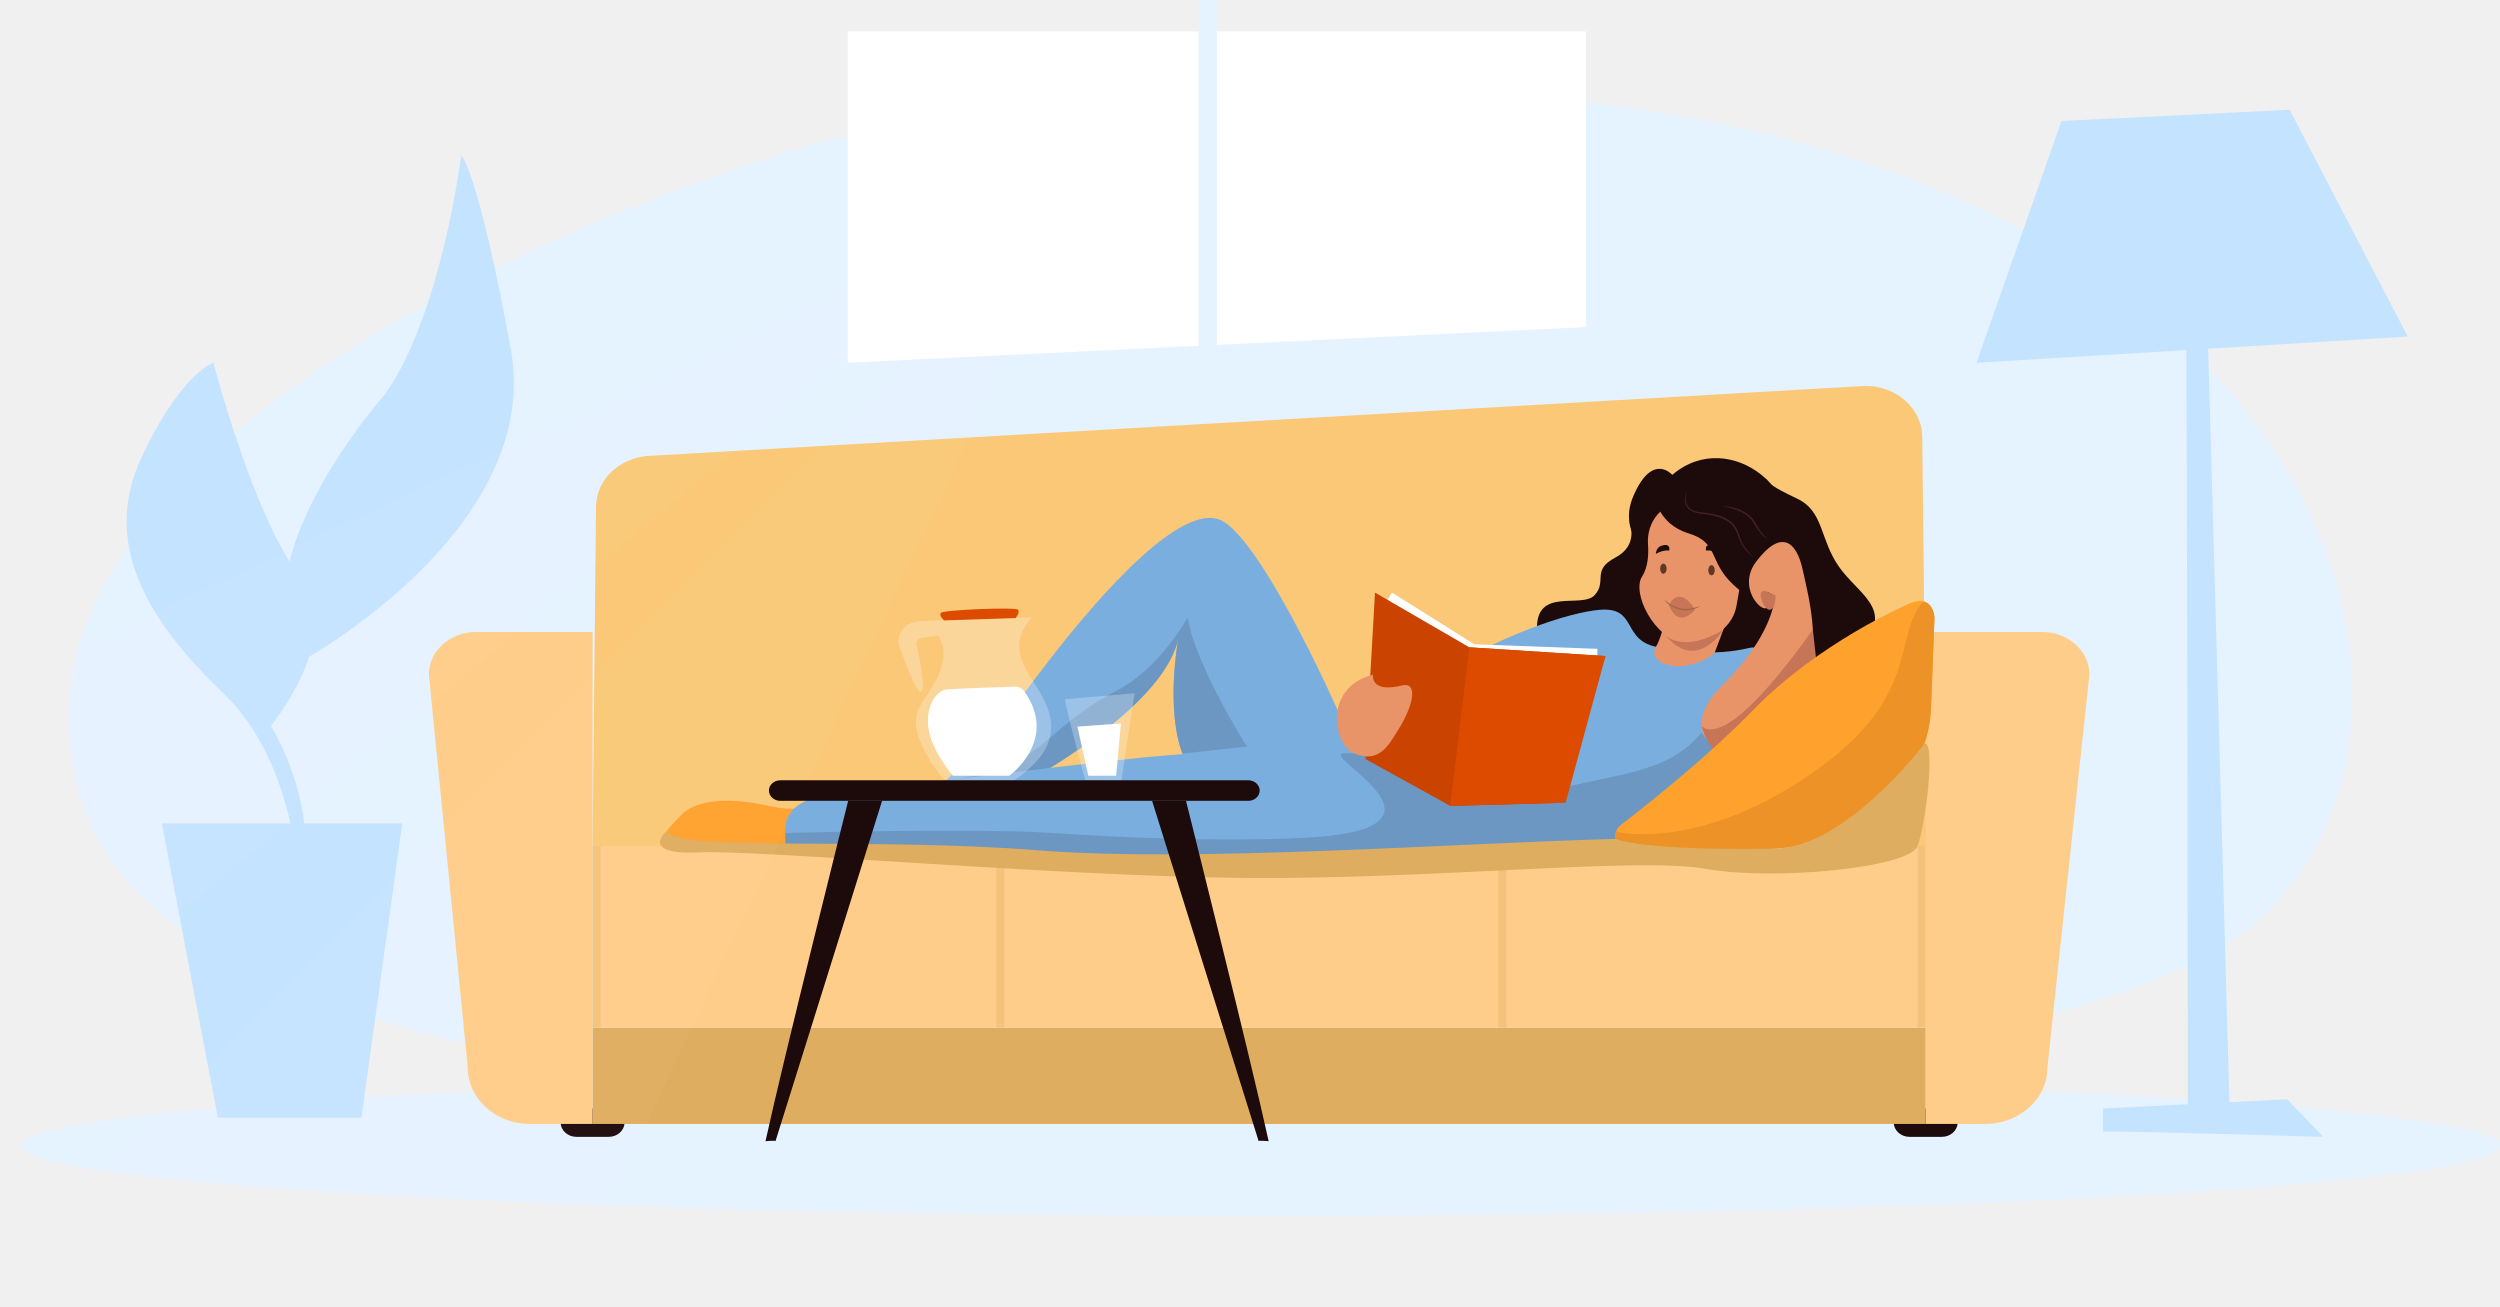
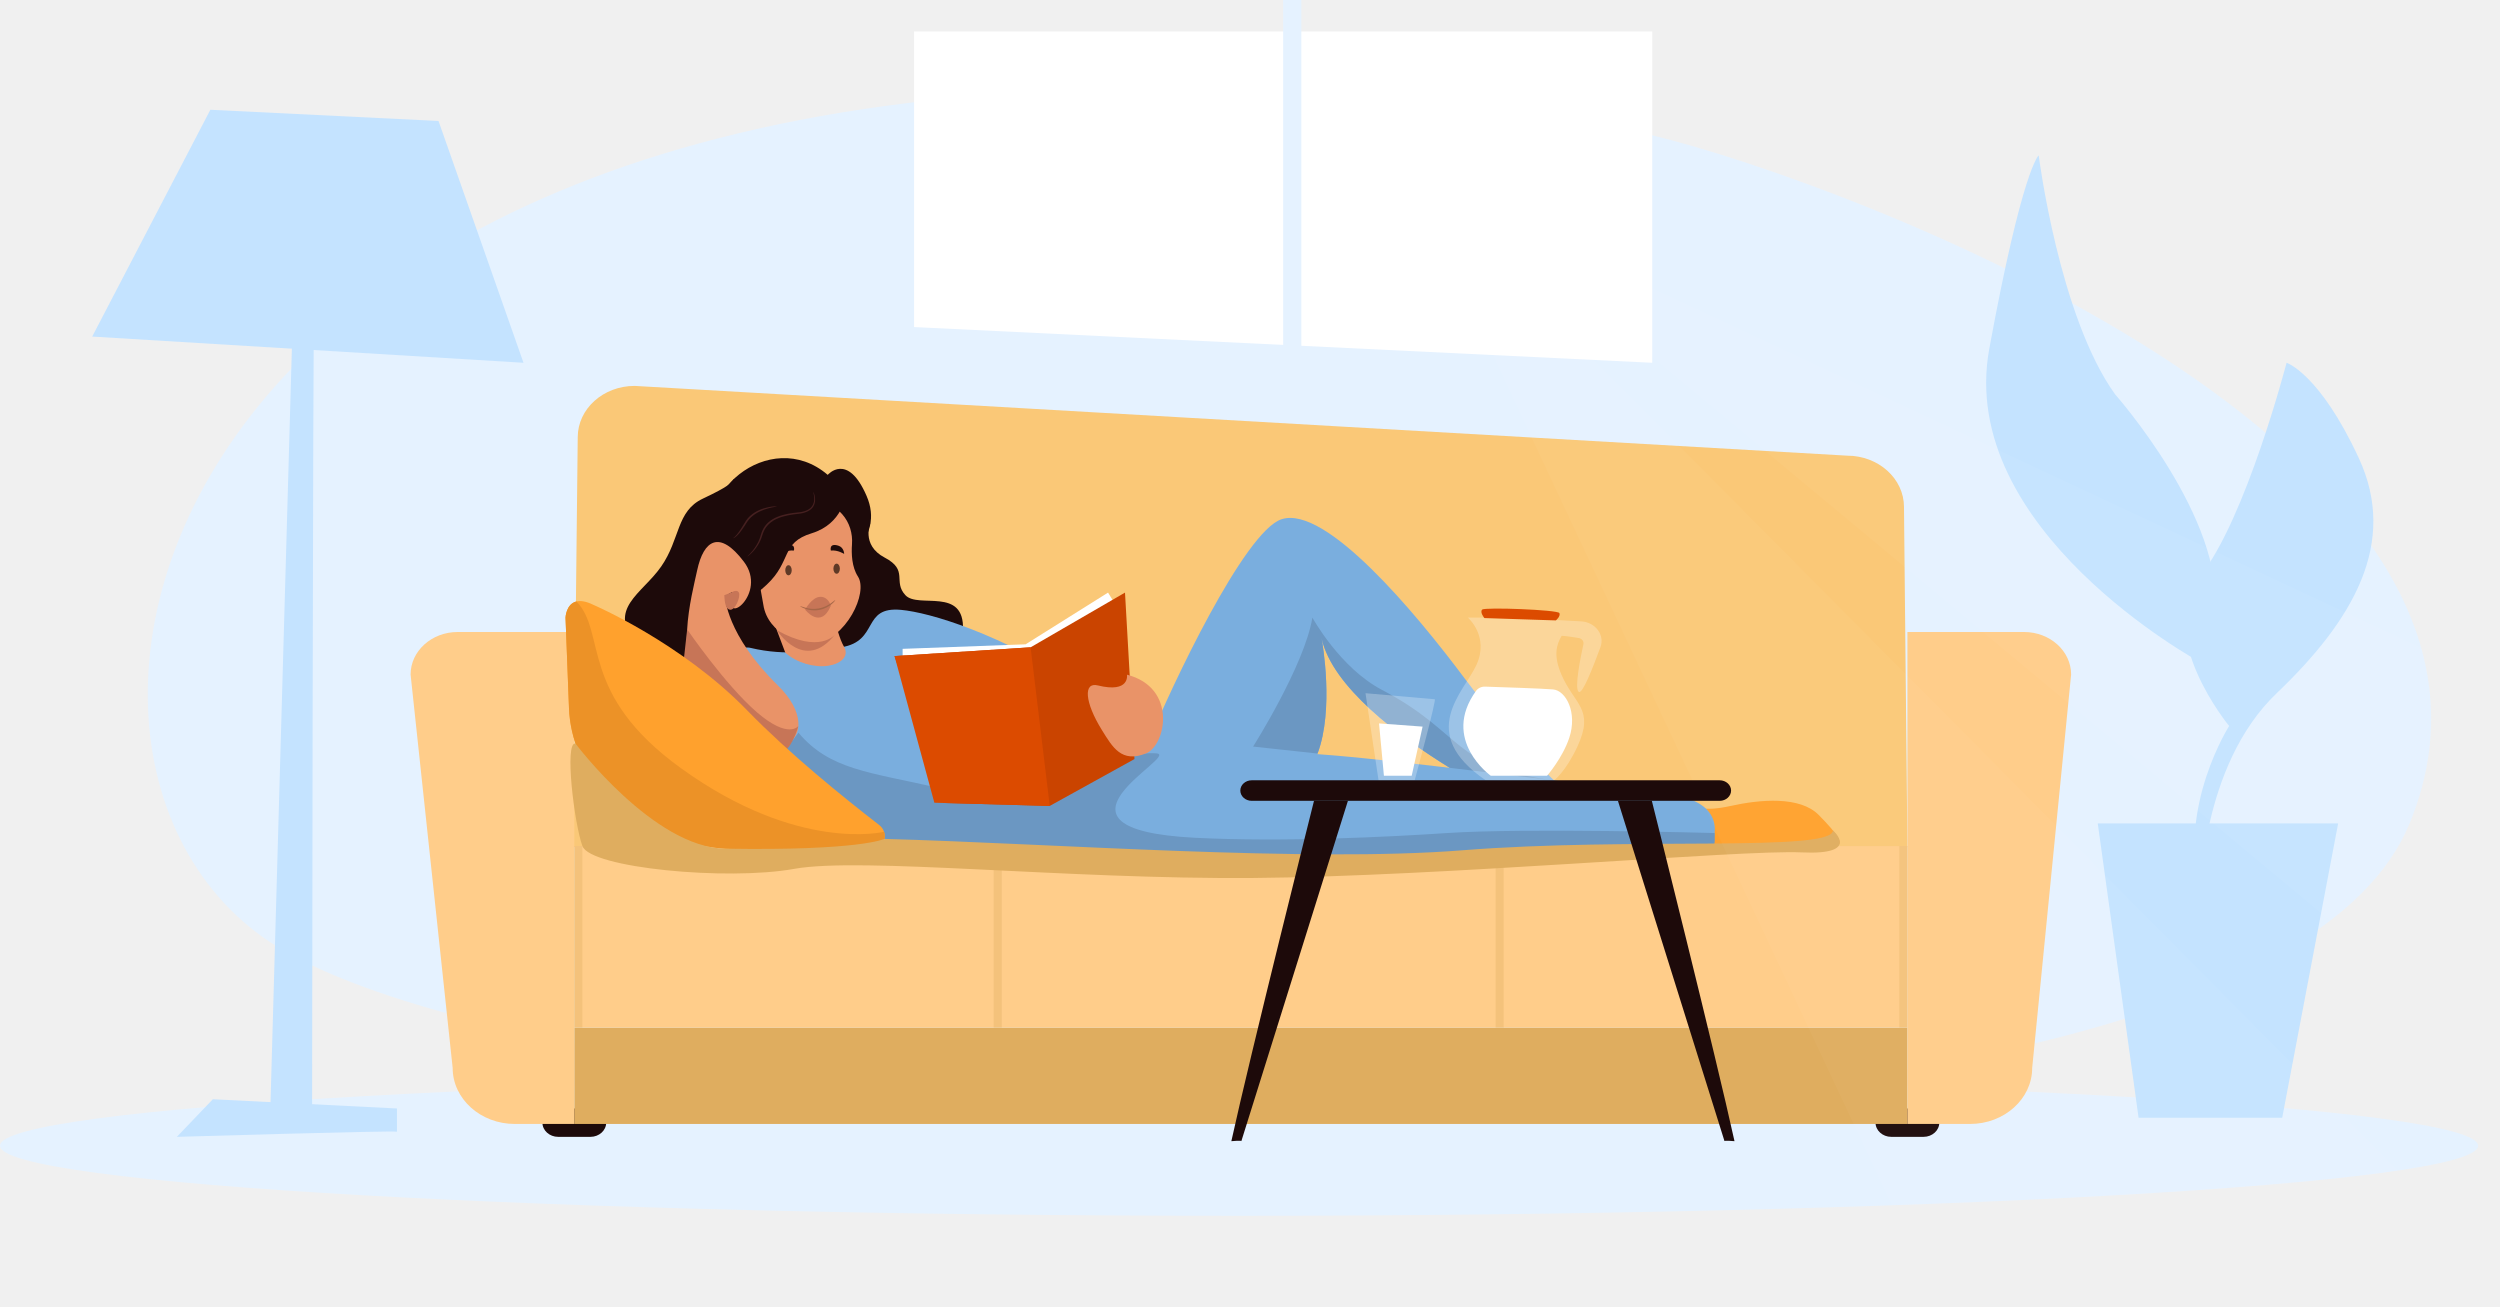
<svg xmlns="http://www.w3.org/2000/svg" width="888" height="464" viewBox="0 0 888 464" fill="none">
-   <path d="M329.696 43.896C322.297 45.024 314.751 45.198 307.426 46.666C251.718 57.823 -24.698 154.248 32.099 292.48C90.502 434.621 682.109 407.895 792.242 334.53C901.532 261.729 823.461 -31.339 329.696 43.896Z" fill="#E5F2FF" />
-   <path d="M7.777 406.968C7.777 393.227 204.822 382.088 447.888 382.088C690.956 382.088 888 393.227 888 406.968C888 420.71 690.956 431.849 447.888 431.849C204.822 431.849 7.777 420.71 7.777 406.968Z" fill="#E5F2FF" />
-   <path d="M216.229 403.809H204.744C201.673 403.809 199.162 401.541 199.162 398.772C199.162 396 201.673 393.733 204.744 393.733H216.229C219.3 393.733 221.813 396 221.813 398.772C221.813 401.541 219.3 403.809 216.229 403.809Z" fill="#1D0A0A" />
-   <path d="M689.75 403.809H678.263C675.194 403.809 672.681 401.541 672.681 398.772C672.681 396 675.194 393.733 678.263 393.733H689.75C692.819 393.733 695.332 396 695.332 398.772C695.332 401.541 692.819 403.809 689.75 403.809Z" fill="#1D0A0A" />
-   <path d="M662.573 137.074L231.921 161.849C220.756 161.849 211.704 170.016 211.704 180.09L210.487 300.902H684.391L682.789 155.315C682.789 145.241 673.739 137.074 662.573 137.074Z" fill="#FAC877" />
-   <path d="M684.007 399.228H210.486V365.008H684.007V399.228Z" fill="#DFAD5F" />
-   <path d="M684.007 365.01H210.489V300.538H684.007V365.01Z" fill="#FFCD8A" />
-   <path d="M210.487 399.229H188.251C176.053 399.229 166.163 390.305 166.163 379.299L152.336 239.589C152.336 231.246 159.83 224.484 169.075 224.484H210.487V399.229Z" fill="#FFCD8A" />
-   <path d="M705.126 399.229H684.007V224.484H725.417C734.663 224.484 742.158 231.246 742.158 239.589L727.216 379.299C727.216 390.305 717.327 399.229 705.126 399.229Z" fill="#FFCD8A" />
+   <path d="M558.304 43.896C565.703 45.024 573.249 45.198 580.574 46.666C636.282 57.823 912.698 154.248 855.9 292.48C797.498 434.621 205.891 407.895 95.758 334.53C-13.532 261.729 64.539 -31.339 558.304 43.896Z" fill="#E5F2FF" />
+   <path d="M880.223 406.968C880.223 393.227 683.177 382.088 440.112 382.088C197.044 382.088 0 393.227 0 406.968C0 420.71 197.044 431.849 440.112 431.849C683.177 431.849 880.223 420.71 880.223 406.968Z" fill="#E5F2FF" />
+   <path d="M671.771 403.809H683.256C686.327 403.809 688.838 401.541 688.838 398.772C688.838 396 686.327 393.733 683.256 393.733H671.771C668.7 393.733 666.187 396 666.187 398.772C666.187 401.541 668.7 403.809 671.771 403.809Z" fill="#1D0A0A" />
+   <path d="M198.25 403.809H209.737C212.806 403.809 215.319 401.541 215.319 398.772C215.319 396 212.806 393.733 209.737 393.733H198.25C195.181 393.733 192.668 396 192.668 398.772C192.668 401.541 195.181 403.809 198.25 403.809Z" fill="#1D0A0A" />
+   <path d="M225.427 137.074L656.079 161.849C667.244 161.849 676.296 170.016 676.296 180.09L677.513 300.902H203.609L205.211 155.315C205.211 145.241 214.261 137.074 225.427 137.074Z" fill="#FAC877" />
+   <path d="M203.993 399.228H677.514V365.008H203.993V399.228Z" fill="#DFAD5F" />
+   <path d="M203.993 365.01H677.511V300.538H203.993V365.01Z" fill="#FFCD8A" />
+   <path d="M677.513 399.229H699.749C711.948 399.229 721.837 390.305 721.837 379.299L735.664 239.589C735.664 231.246 728.17 224.484 718.925 224.484H677.513V399.229Z" fill="#FFCD8A" />
+   <path d="M182.874 399.229H203.993V224.484H162.583C153.337 224.484 145.842 231.246 145.842 239.589L160.784 379.299C160.784 390.305 170.673 399.229 182.874 399.229Z" fill="#FFCD8A" />
  <g opacity="0.58">
-     <path opacity="0.58" d="M356.775 304.052H353.892V365.009H356.775V304.052Z" fill="#DFAD5F" />
+     <path opacity="0.58" d="M531.225 304.052H534.108V365.009H531.225V304.052Z" fill="#DFAD5F" />
  </g>
  <g opacity="0.58">
-     <path opacity="0.58" d="M535.054 304.052H532.17V365.009H535.054V304.052Z" fill="#DFAD5F" />
+     <path opacity="0.58" d="M352.946 304.052H355.83V365.009H352.946V304.052Z" fill="#DFAD5F" />
  </g>
  <g opacity="0.58">
-     <path opacity="0.58" d="M684.007 365.01H681.12V300.538H684.007V365.01Z" fill="#DFAD5F" />
+     <path opacity="0.58" d="M203.993 365.01H206.88V300.538H203.993V365.01Z" fill="#DFAD5F" />
  </g>
  <g opacity="0.58">
-     <path opacity="0.58" d="M213.376 365.01H210.489V300.538H213.376V365.01Z" fill="#DFAD5F" />
+     <path opacity="0.58" d="M674.624 365.01H677.511V300.538H674.624V365.01Z" fill="#DFAD5F" />
  </g>
-   <path d="M578.771 185.56C578.771 185.56 582.342 193.552 573.743 198.069C565.145 202.587 570.965 206.495 566.396 211.411C561.829 216.327 545.327 208.256 545.952 223.774C546.578 239.29 590.594 248.325 600.191 232.325C609.788 216.327 578.771 185.56 578.771 185.56Z" fill="#1D0A0A" />
-   <path d="M581.472 192.529C581.472 192.529 606.496 201.398 600.464 216.173C594.432 230.947 583.091 246.623 605.049 245.317C627.005 244.011 603.36 249.889 627.005 244.011C650.653 238.133 649.446 213.095 638.829 208.307C628.212 203.516 584.196 189.38 581.472 192.529Z" fill="#1D0A0A" />
-   <path d="M286.007 286.266C286.007 286.266 283.493 288.543 273.224 286.266C262.955 283.989 248.704 282.665 241.998 289.472C235.291 296.28 232.149 300.537 236.759 300.537C241.369 300.537 277.03 299.683 282.026 300.05C287.023 300.417 286.007 286.266 286.007 286.266Z" fill="#FFA12D" />
-   <path d="M593.993 168.674C593.993 168.674 586.98 160.474 580.202 176.114C573.426 191.756 590.227 199.871 592.12 205.864C594.011 211.858 619.567 217.54 632.017 196.922C644.466 176.305 614.557 151.026 593.993 168.674Z" fill="#1D0A0A" />
-   <path d="M588.86 182.635C586.203 185.642 585.095 189.513 585.372 193.35C585.612 196.688 585.45 201.41 583.265 204.771C579.531 210.514 587.352 226.964 598.916 228.83C602.857 229.467 615.302 225.213 616.854 214.854C617.926 207.699 623.714 187.485 611.106 181.841C601.255 177.433 594.146 176.652 588.86 182.635Z" fill="#E99368" />
-   <path d="M604.691 289.12C601.343 291.142 597.543 292.955 593.398 294.57C573.803 302.218 546.332 305.541 521.575 306.864C489.519 308.583 462.013 306.937 462.013 306.937L463.479 297.581L468.006 268.752L470.177 254.946C470.177 255.634 470.731 264.761 501.367 245.07C533.167 224.648 557.954 217.555 567.924 216.626C582.08 215.308 575.579 227.691 589.125 229.9C597.055 231.192 608.767 233.182 621.354 230.14C632.763 227.378 644.263 265.148 604.691 289.12Z" fill="#7AAEDE" />
-   <path d="M477.141 267.606C477.141 267.606 444.611 290.214 427.775 278.472C424.161 275.951 421.667 272.117 420.003 267.658C414.103 251.956 418.248 228.451 418.572 226.691C414.785 243.996 391.113 261.574 373.065 272.731C361.344 279.984 352.002 284.526 352.002 284.526L326.31 286.266C326.31 286.266 330.097 283.015 336.021 277.201H336.032C344.07 269.293 356.044 256.645 367.764 240.965C385.224 217.605 417.06 179.368 432.753 184.421C446.055 188.703 472.332 244.824 479.376 262.087C480.635 265.192 476.966 267.574 477.141 267.606Z" fill="#7AAEDE" />
-   <path d="M545.13 301.405C541.69 303.968 533.318 305.728 521.574 306.863C465.673 312.293 333.33 303.696 292.372 300.801C284.566 300.247 280.074 299.904 280.074 299.904C280.074 299.904 279.232 298.248 278.966 295.924C278.977 295.913 278.966 295.903 278.966 295.893C278.528 291.902 279.82 285.964 290.04 283.13C292.326 282.494 382.926 271.273 405.836 269.085C426.991 267.064 443.606 265.98 468.005 268.752C470.016 268.981 472.071 269.231 474.196 269.512C493.687 272.096 531.77 278.306 545.119 287.651C550.868 291.662 552.024 296.268 545.13 301.405Z" fill="#7AAEDE" />
-   <path d="M587.608 175.83C587.608 175.83 588.629 186.04 599.692 189.418C610.755 192.797 606.67 199.282 615.692 207.711C624.712 216.14 636.967 223.818 631.18 232.111C625.393 240.403 654.256 237.883 661.876 228.859C672.59 216.173 659.944 211.002 653.135 201.208C646.328 191.415 647.807 181.591 638.381 177.131C628.955 172.672 628.374 171.651 627.433 170.239C626.492 168.825 587.608 175.83 587.608 175.83Z" fill="#1D0A0A" />
-   <path d="M630.449 211.962C630.449 211.962 630.123 225.443 611.68 243.484C592.844 261.91 613.777 278.714 637.548 248.926C648.891 234.712 642.313 211.723 640.37 202.592C638.072 191.798 632.402 188.087 623.774 199.516C615.148 210.943 631.562 223.012 627.452 211.33C626.521 208.684 630.449 211.962 630.449 211.962Z" fill="#E99368" />
-   <path d="M592.884 213.331C592.884 213.331 591.893 219.341 590.321 224.473C589.708 226.48 589.003 228.351 588.236 229.678C586.163 233.26 589.534 235.858 593.957 236.498C598.685 237.183 605.09 235.472 609.073 231.798L612.407 222.953L617.523 209.378L592.884 213.331Z" fill="#E99368" />
-   <path d="M442.902 265.188L420.004 267.658C414.103 251.956 418.248 228.451 418.572 226.691C414.786 243.996 391.113 261.574 373.065 272.732C373.065 272.732 340.466 276.67 336.356 277.16C372.28 272.491 368.053 260.253 397.108 245.057C412.043 237.246 421.841 219.376 421.841 219.376C424.635 236.35 442.902 265.188 442.902 265.188Z" fill="#6B97C2" />
-   <path d="M609.54 267.085C609.54 267.085 606.238 279.859 593.398 294.569C573.803 302.217 546.331 305.541 521.574 306.864C465.673 312.292 320.721 303.931 279.763 301.035C278.569 300.986 278.966 295.892 278.966 295.923C278.943 295.914 278.92 295.904 278.896 295.892H278.966C281.391 295.82 346.424 294.059 373.931 295.892C394.67 297.279 432.256 299.164 463.479 297.58C523.108 294.556 468.722 268.46 477.141 267.606C491.228 266.178 536.123 284.106 554.901 279.802C579.3 274.218 593.271 273.45 604.39 260.25L609.54 267.085Z" fill="#6B97C2" />
-   <path d="M494.422 210.489L523.705 228.858L567.389 230.468V235.728L503.072 237.156L488.967 219.375L494.422 210.489Z" fill="white" />
-   <path d="M488.4 210.489L491.474 212.272L521.931 229.925L570.265 233.037L552.139 285.241L515.132 286.267L485.035 269.619L488.4 210.489Z" fill="#CA4400" />
-   <path d="M487.697 239.646C487.697 239.646 486.528 246.324 498.071 243.459C503.236 242.178 502.75 249.409 496.609 259.309C492.802 265.444 489.629 271.108 480.943 267.612C473.828 264.749 469.713 244.314 487.697 239.646Z" fill="#E99368" />
-   <path d="M521.93 229.925L515.133 286.266L556.116 285.13L570.266 233.037L521.93 229.925Z" fill="#DC4B00" />
-   <path d="M591.978 202.001C591.978 202.994 591.464 203.799 590.829 203.799C590.195 203.799 589.681 202.994 589.681 202.001C589.681 201.008 590.195 200.203 590.829 200.203C591.464 200.203 591.978 201.008 591.978 202.001Z" fill="#5F3926" />
-   <path d="M609.075 202.551C609.075 203.544 608.561 204.349 607.926 204.349C607.291 204.349 606.776 203.544 606.776 202.551C606.776 201.558 607.291 200.753 607.926 200.753C608.561 200.753 609.075 201.558 609.075 202.551Z" fill="#5F3926" />
-   <path d="M592.884 215.19C592.884 215.19 593.696 211.895 596.667 211.992C599.635 212.087 602.032 216.535 602.032 216.535C602.032 216.535 596.522 223.744 592.884 215.19Z" fill="#C77557" />
-   <path d="M603.779 215.331C603.807 215.374 603.173 215.808 601.986 216.237C600.821 216.686 598.988 217.035 597.035 216.654C595.073 216.312 593.549 215.365 592.61 214.6C591.666 213.819 591.258 213.193 591.325 213.151C591.394 213.103 591.909 213.625 592.886 214.302C593.863 214.966 595.331 215.798 597.156 216.116C598.971 216.471 600.685 216.21 601.847 215.87C603.022 215.55 603.728 215.242 603.779 215.331Z" fill="#A66748" />
-   <path d="M588.156 196.757C588.156 196.757 590.442 195.27 592.884 195.561C592.884 195.561 593.663 192.764 590.234 193.816C588.166 194.45 588.156 196.757 588.156 196.757Z" fill="#1D0A0A" />
-   <path d="M610.728 196.757C610.728 196.757 608.443 195.27 606 195.561C606 195.561 605.221 192.764 608.65 193.816C610.718 194.45 610.728 196.757 610.728 196.757Z" fill="#1D0A0A" />
-   <path d="M591.324 225.295C591.324 225.295 596.751 232.514 612.08 223.823C612.08 223.823 602.313 239.284 591.324 225.295Z" fill="#C77557" />
-   <path d="M628.224 210.463C628.224 210.463 627.883 210.225 627.431 210.051C626.817 209.814 625.997 209.696 625.559 210.463C624.8 211.794 626.869 217.024 628.801 216.556C630.732 216.088 630.595 212.459 630.732 211.411" fill="#C77557" />
-   <path d="M604.421 257.874C604.421 257.874 607.859 262.71 619.111 253.029C630.362 243.349 643.922 223.549 643.922 223.549L645.39 236.792C645.39 236.792 614.372 291.759 604.421 257.874Z" fill="#C77557" />
-   <path d="M687.128 219.377L685.893 251.488C685.684 256.989 684.46 262.386 682.312 267.47C680.164 272.544 677.092 277.305 673.19 281.536C661.677 294.017 644.68 301.353 626.677 301.602L579.68 302.248C575.431 302.301 572.924 298.592 573.987 295.445C574.287 294.549 574.864 293.695 575.789 292.986C588.374 283.265 607.878 267.481 622.544 252.384C645.997 228.212 677.288 214.814 677.288 214.814C679.911 213.532 681.827 213.303 683.235 213.636C686.953 214.531 687.128 219.377 687.128 219.377Z" fill="#FFA12D" />
-   <path d="M687.128 219.377L685.893 251.488C685.684 256.989 684.46 262.386 682.312 267.47C680.164 272.544 677.092 277.305 673.19 281.536C661.677 294.017 644.68 301.353 626.677 301.602L579.68 302.248C575.431 302.301 572.924 298.592 573.987 295.445C573.987 295.445 604.323 303.04 646.077 272.898C682.728 246.444 672.382 224.899 683.235 213.636C686.953 214.531 687.128 219.377 687.128 219.377Z" fill="#EC9227" />
-   <path d="M236.97 294.948C236.97 294.948 226.609 303.78 248.071 302.773C269.534 301.768 376.499 311.341 442.902 311.857C509.306 312.372 582.118 304.316 605.924 308.624C629.732 312.932 678.234 308.307 681.12 300.538C684.007 292.768 687.626 263.198 683.577 264.124C683.577 264.124 655.89 301.019 630.435 301.444C582.41 302.248 573.865 297.977 573.865 297.977C514.339 299.601 423.674 306.403 368.635 302.027C308.515 297.245 236.76 302.773 236.97 294.948Z" fill="#DFAD5F" />
-   <path d="M622.558 197.691C622.533 197.718 622.083 197.433 621.396 196.793C620.711 196.157 619.772 195.17 618.889 193.782C618.445 193.092 618.016 192.301 617.67 191.408C617.307 190.511 617.104 189.541 616.656 188.611C615.814 186.712 614.003 185.02 611.599 184.075C609.208 183.108 606.68 182.748 604.408 182.506C602.09 182.299 599.874 181.364 599.068 179.805C598.243 178.303 598.455 176.91 598.632 176.056C598.834 175.179 599.082 174.732 599.119 174.745C599.161 174.758 598.992 175.224 598.867 176.09C598.759 176.934 598.645 178.279 599.447 179.622C600.222 181.002 602.23 181.82 604.465 182.002C606.773 182.221 609.353 182.566 611.853 183.575C613.094 184.085 614.233 184.764 615.143 185.603C616.059 186.44 616.725 187.425 617.174 188.413C617.633 189.41 617.823 190.41 618.148 191.26C618.461 192.129 618.856 192.907 619.266 193.593C620.079 194.972 620.95 195.979 621.571 196.651C622.196 197.324 622.587 197.661 622.558 197.691Z" fill="#462020" />
-   <path d="M627.531 191.132C627.465 191.275 626.375 190.669 625.274 189.256C624.706 188.562 624.089 187.702 623.465 186.718C622.844 185.716 622.22 184.66 621.238 183.748C619.287 181.905 616.801 181.023 615.033 180.545C613.239 180.063 612.071 179.96 612.079 179.88C612.079 179.81 613.278 179.773 615.143 180.169C616.979 180.561 619.601 181.412 621.679 183.368C622.719 184.33 623.387 185.499 623.954 186.471C624.545 187.458 625.116 188.325 625.627 189.032C626.137 189.742 626.6 190.282 626.949 190.626C627.296 190.98 627.54 191.101 627.531 191.132Z" fill="#462020" />
+   <path d="M309.229 185.56C309.229 185.56 305.658 193.552 314.257 198.069C322.855 202.587 317.035 206.495 321.604 211.411C326.171 216.327 342.673 208.256 342.048 223.774C341.422 239.29 297.406 248.325 287.809 232.325C278.212 216.327 309.229 185.56 309.229 185.56Z" fill="#1D0A0A" />
+   <path d="M306.528 192.529C306.528 192.529 281.504 201.398 287.536 216.173C293.568 230.947 304.909 246.623 282.951 245.317C260.995 244.011 284.64 249.889 260.995 244.011C237.347 238.133 238.554 213.095 249.171 208.307C259.788 203.516 303.804 189.38 306.528 192.529Z" fill="#1D0A0A" />
+   <path d="M601.993 286.266C601.993 286.266 604.507 288.543 614.776 286.266C625.045 283.989 639.296 282.665 646.002 289.472C652.709 296.28 655.851 300.537 651.241 300.537C646.631 300.537 610.97 299.683 605.974 300.05C600.977 300.417 601.993 286.266 601.993 286.266Z" fill="#FFA12D" />
+   <path d="M294.007 168.674C294.007 168.674 301.02 160.474 307.798 176.114C314.574 191.756 297.773 199.871 295.88 205.864C293.989 211.858 268.433 217.54 255.983 196.922C243.534 176.305 273.443 151.026 294.007 168.674Z" fill="#1D0A0A" />
+   <path d="M299.14 182.635C301.797 185.642 302.905 189.513 302.628 193.35C302.388 196.688 302.55 201.41 304.735 204.771C308.469 210.514 300.648 226.964 289.084 228.83C285.143 229.467 272.698 225.213 271.146 214.854C270.074 207.699 264.286 187.485 276.894 181.841C286.745 177.433 293.854 176.652 299.14 182.635Z" fill="#E99368" />
+   <path d="M283.309 289.12C286.657 291.142 290.457 292.955 294.602 294.57C314.197 302.218 341.668 305.541 366.425 306.864C398.481 308.583 425.987 306.937 425.987 306.937L424.521 297.581L419.994 268.752L417.823 254.946C417.823 255.634 417.269 264.761 386.633 245.07C354.833 224.648 330.046 217.555 320.076 216.626C305.92 215.308 312.421 227.691 298.875 229.9C290.945 231.192 279.233 233.182 266.646 230.14C255.237 227.378 243.737 265.148 283.309 289.12Z" fill="#7AAEDE" />
+   <path d="M410.859 267.606C410.859 267.606 443.389 290.214 460.225 278.472C463.839 275.951 466.333 272.117 467.997 267.658C473.897 251.956 469.752 228.451 469.428 226.691C473.215 243.996 496.887 261.574 514.935 272.731C526.656 279.984 535.998 284.526 535.998 284.526L561.69 286.266C561.69 286.266 557.903 283.015 551.979 277.201H551.968C543.93 269.293 531.956 256.645 520.236 240.965C502.776 217.605 470.94 179.368 455.247 184.421C441.945 188.703 415.668 244.824 408.624 262.087C407.365 265.192 411.034 267.574 410.859 267.606Z" fill="#7AAEDE" />
+   <path d="M342.87 301.405C346.31 303.968 354.682 305.728 366.426 306.863C422.327 312.293 554.67 303.696 595.628 300.801C603.434 300.247 607.926 299.904 607.926 299.904C607.926 299.904 608.768 298.248 609.034 295.924C609.023 295.913 609.034 295.903 609.034 295.893C609.472 291.902 608.18 285.964 597.96 283.13C595.674 282.494 505.074 271.273 482.164 269.085C461.009 267.064 444.394 265.98 419.995 268.752C417.984 268.981 415.929 269.231 413.804 269.512C394.313 272.096 356.23 278.306 342.881 287.651C337.132 291.662 335.976 296.268 342.87 301.405Z" fill="#7AAEDE" />
+   <path d="M300.392 175.83C300.392 175.83 299.371 186.04 288.308 189.418C277.245 192.797 281.33 199.282 272.308 207.711C263.288 216.14 251.033 223.818 256.82 232.111C262.607 240.403 233.744 237.883 226.124 228.859C215.41 216.173 228.056 211.002 234.865 201.208C241.672 191.415 240.193 181.591 249.619 177.131C259.045 172.672 259.626 171.651 260.567 170.239C261.508 168.825 300.392 175.83 300.392 175.83Z" fill="#1D0A0A" />
+   <path d="M257.551 211.962C257.551 211.962 257.877 225.443 276.32 243.484C295.156 261.91 274.223 278.714 250.452 248.926C239.109 234.712 245.687 211.723 247.63 202.592C249.928 191.798 255.598 188.087 264.226 199.516C272.852 210.943 256.438 223.012 260.548 211.33C261.479 208.684 257.551 211.962 257.551 211.962Z" fill="#E99368" />
+   <path d="M295.116 213.331C295.116 213.331 296.107 219.341 297.679 224.473C298.292 226.48 298.997 228.351 299.764 229.678C301.837 233.26 298.466 235.858 294.043 236.498C289.315 237.183 282.91 235.472 278.927 231.798L275.593 222.953L270.477 209.378L295.116 213.331Z" fill="#E99368" />
+   <path d="M445.098 265.188L467.996 267.658C473.897 251.956 469.752 228.451 469.428 226.691C473.214 243.996 496.887 261.574 514.935 272.732C514.935 272.732 547.534 276.67 551.644 277.16C515.72 272.491 519.947 260.253 490.892 245.057C475.957 237.246 466.159 219.376 466.159 219.376C463.365 236.35 445.098 265.188 445.098 265.188Z" fill="#6B97C2" />
+   <path d="M278.46 267.085C278.46 267.085 281.762 279.859 294.602 294.569C314.197 302.217 341.669 305.541 366.426 306.864C422.327 312.292 567.279 303.931 608.237 301.035C609.431 300.986 609.034 295.892 609.034 295.923C609.057 295.914 609.08 295.904 609.104 295.892H609.034C606.609 295.82 541.576 294.059 514.069 295.892C493.33 297.279 455.744 299.164 424.521 297.58C364.892 294.556 419.278 268.46 410.859 267.606C396.772 266.178 351.877 284.106 333.099 279.802C308.7 274.218 294.729 273.45 283.61 260.25L278.46 267.085Z" fill="#6B97C2" />
+   <path d="M393.578 210.489L364.295 228.858L320.611 230.468V235.728L384.928 237.156L399.033 219.375L393.578 210.489Z" fill="white" />
+   <path d="M399.6 210.489L396.526 212.272L366.069 229.925L317.735 233.037L335.861 285.241L372.868 286.267L402.965 269.619L399.6 210.489Z" fill="#CA4400" />
+   <path d="M400.303 239.646C400.303 239.646 401.472 246.324 389.929 243.459C384.764 242.178 385.25 249.409 391.391 259.309C395.198 265.444 398.371 271.108 407.057 267.612C414.172 264.749 418.287 244.314 400.303 239.646Z" fill="#E99368" />
+   <path d="M366.07 229.925L372.867 286.266L331.884 285.13L317.734 233.037L366.07 229.925Z" fill="#DC4B00" />
+   <path d="M296.022 202.001C296.022 202.994 296.536 203.799 297.171 203.799C297.805 203.799 298.319 202.994 298.319 202.001C298.319 201.008 297.805 200.203 297.171 200.203C296.536 200.203 296.022 201.008 296.022 202.001Z" fill="#5F3926" />
+   <path d="M278.925 202.551C278.925 203.544 279.439 204.349 280.074 204.349C280.709 204.349 281.224 203.544 281.224 202.551C281.224 201.558 280.709 200.753 280.074 200.753C279.439 200.753 278.925 201.558 278.925 202.551Z" fill="#5F3926" />
+   <path d="M295.116 215.19C295.116 215.19 294.304 211.895 291.333 211.992C288.365 212.087 285.968 216.535 285.968 216.535C285.968 216.535 291.478 223.744 295.116 215.19Z" fill="#C77557" />
+   <path d="M284.221 215.331C284.193 215.374 284.827 215.808 286.014 216.237C287.179 216.686 289.012 217.035 290.965 216.654C292.927 216.312 294.451 215.365 295.39 214.6C296.334 213.819 296.742 213.193 296.675 213.151C296.606 213.103 296.091 213.625 295.114 214.302C294.137 214.966 292.669 215.798 290.844 216.116C289.029 216.471 287.315 216.21 286.153 215.87C284.978 215.55 284.272 215.242 284.221 215.331Z" fill="#A66748" />
+   <path d="M299.844 196.757C299.844 196.757 297.558 195.27 295.116 195.561C295.116 195.561 294.337 192.764 297.766 193.816C299.834 194.45 299.844 196.757 299.844 196.757Z" fill="#1D0A0A" />
+   <path d="M277.272 196.757C277.272 196.757 279.557 195.27 282 195.561C282 195.561 282.779 192.764 279.35 193.816C277.282 194.45 277.272 196.757 277.272 196.757Z" fill="#1D0A0A" />
+   <path d="M296.676 225.295C296.676 225.295 291.249 232.514 275.92 223.823C275.92 223.823 285.687 239.284 296.676 225.295Z" fill="#C77557" />
+   <path d="M259.776 210.463C259.776 210.463 260.117 210.225 260.569 210.051C261.183 209.814 262.003 209.696 262.441 210.463C263.2 211.794 261.131 217.024 259.199 216.556C257.268 216.088 257.405 212.459 257.268 211.411" fill="#C77557" />
+   <path d="M283.579 257.874C283.579 257.874 280.141 262.71 268.889 253.029C257.638 243.349 244.078 223.549 244.078 223.549L242.61 236.792C242.61 236.792 273.628 291.759 283.579 257.874Z" fill="#C77557" />
+   <path d="M200.872 219.377L202.107 251.488C202.316 256.989 203.54 262.386 205.688 267.47C207.836 272.544 210.908 277.305 214.81 281.536C226.323 294.017 243.32 301.353 261.323 301.602L308.32 302.248C312.569 302.301 315.076 298.592 314.013 295.445C313.713 294.549 313.136 293.695 312.211 292.986C299.626 283.265 280.122 267.481 265.456 252.384C242.003 228.212 210.712 214.814 210.712 214.814C208.089 213.532 206.173 213.303 204.765 213.636C201.047 214.531 200.872 219.377 200.872 219.377Z" fill="#FFA12D" />
+   <path d="M200.872 219.377L202.107 251.488C202.316 256.989 203.54 262.386 205.688 267.47C207.836 272.544 210.908 277.305 214.81 281.536C226.323 294.017 243.32 301.353 261.323 301.602L308.32 302.248C312.569 302.301 315.076 298.592 314.013 295.445C314.013 295.445 283.677 303.04 241.923 272.898C205.272 246.444 215.618 224.899 204.765 213.636C201.047 214.531 200.872 219.377 200.872 219.377Z" fill="#EC9227" />
+   <path d="M651.03 294.948C651.03 294.948 661.391 303.78 639.929 302.773C618.466 301.768 511.501 311.341 445.098 311.857C378.694 312.372 305.882 304.316 282.076 308.624C258.268 312.932 209.766 308.307 206.88 300.538C203.993 292.768 200.374 263.198 204.423 264.124C204.423 264.124 232.11 301.019 257.565 301.444C305.59 302.248 314.135 297.977 314.135 297.977C373.661 299.601 464.326 306.403 519.365 302.027C579.485 297.245 651.24 302.773 651.03 294.948Z" fill="#DFAD5F" />
+   <path d="M265.442 197.691C265.467 197.718 265.917 197.433 266.604 196.793C267.289 196.157 268.228 195.17 269.111 193.782C269.555 193.092 269.984 192.301 270.33 191.408C270.693 190.511 270.896 189.541 271.344 188.611C272.186 186.712 273.997 185.02 276.401 184.075C278.792 183.108 281.32 182.748 283.592 182.506C285.91 182.299 288.126 181.364 288.932 179.805C289.757 178.303 289.545 176.91 289.368 176.056C289.166 175.179 288.918 174.732 288.881 174.745C288.839 174.758 289.008 175.224 289.133 176.09C289.241 176.934 289.355 178.279 288.553 179.622C287.778 181.002 285.77 181.82 283.535 182.002C281.227 182.221 278.647 182.566 276.147 183.575C274.906 184.085 273.767 184.764 272.857 185.603C271.941 186.44 271.275 187.425 270.826 188.413C270.367 189.41 270.177 190.41 269.852 191.26C269.539 192.129 269.144 192.907 268.734 193.593C267.921 194.972 267.05 195.979 266.429 196.651C265.804 197.324 265.413 197.661 265.442 197.691Z" fill="#462020" />
+   <path d="M260.469 191.132C260.535 191.275 261.625 190.669 262.726 189.256C263.294 188.562 263.911 187.702 264.535 186.718C265.156 185.716 265.78 184.66 266.762 183.748C268.713 181.905 271.199 181.023 272.967 180.545C274.761 180.063 275.929 179.96 275.921 179.88C275.921 179.81 274.722 179.773 272.857 180.169C271.021 180.561 268.399 181.412 266.321 183.368C265.281 184.33 264.613 185.499 264.046 186.471C263.455 187.458 262.884 188.325 262.373 189.032C261.863 189.742 261.4 190.282 261.051 190.626C260.704 190.98 260.46 191.101 260.469 191.132Z" fill="#462020" />
  <g opacity="0.64">
    <g opacity="0.64">
-       <path opacity="0.64" d="M363.553 236.164C358.914 225.978 366.601 219.377 366.601 219.377L348.257 219.376L348.248 219.614L344.052 219.93C336.911 220.116 330.886 220.426 326.3 220.721C321.269 221.046 317.93 225.568 319.528 229.886C322.283 237.329 325.939 246.723 327.245 245.742C328.841 244.542 326.559 233.347 325.569 228.854C325.34 227.819 326.088 226.819 327.237 226.622C328.922 226.333 331.328 225.962 333.295 225.818C335.199 229.07 336.3 232.847 333.374 239.646C328.778 250.328 321.488 251.792 327.716 265.189C331.943 274.278 336.032 277.201 336.032 277.201H351.409V277.19L360.278 277.159C385.02 260.249 367.941 245.798 363.553 236.164Z" fill="white" />
+       <path opacity="0.64" d="M524.447 236.164C529.086 225.978 521.399 219.377 521.399 219.377L539.743 219.376L539.752 219.614L543.948 219.93C551.089 220.116 557.114 220.426 561.7 220.721C566.731 221.046 570.07 225.568 568.472 229.886C565.717 237.329 562.061 246.723 560.755 245.742C559.159 244.542 561.441 233.347 562.431 228.854C562.66 227.819 561.912 226.819 560.763 226.622C559.078 226.333 556.672 225.962 554.705 225.818C552.801 229.07 551.7 232.847 554.626 239.646C559.222 250.328 566.512 251.792 560.284 265.189C556.057 274.278 551.968 277.201 551.968 277.201H536.591V277.19L527.722 277.159C502.98 260.249 520.059 245.798 524.447 236.164Z" fill="white" />
    </g>
  </g>
-   <path d="M335.359 220.373C335.359 220.373 333.621 218.947 334.096 217.768C334.571 216.59 360.574 215.61 361.524 216.528C362.475 217.446 360.743 219.538 360.743 219.538L335.359 220.373Z" fill="#DC4B00" />
-   <path d="M363.691 245.383C362.993 244.421 361.792 243.848 360.518 243.89C355.092 244.062 340.095 244.559 336.357 244.881C331.767 245.275 327.616 253.117 330.601 262.087C332.983 269.249 338.474 275.533 338.474 275.533H358.488C358.488 275.533 376.317 262.817 363.691 245.383Z" fill="white" />
-   <path d="M563.325 116.172L301.127 128.855V11.17H563.325V116.172Z" fill="white" />
-   <path d="M432.226 0H425.766V137.439H432.226V0Z" fill="#E5F2FF" />
-   <path d="M106.649 316.332C106.128 318.368 106.598 272.274 79.324 246.229C52.049 220.184 36.191 192.833 50.146 162.727C64.101 132.62 75.814 128.856 75.814 128.856C75.814 128.856 90.208 184.353 106.649 204.844C123.09 225.334 96.205 257.874 96.205 257.874C96.205 257.874 114.346 286.266 106.649 316.332Z" fill="#C4E3FF" />
-   <path d="M136.708 140.077C136.708 140.077 97.224 184.667 101.338 218.269C105.45 251.87 106.649 235.116 106.649 235.116C106.649 235.116 193.211 188.176 181.411 123.909C169.611 59.642 163.853 55.19 163.853 55.19C163.853 55.19 156.581 112.499 136.708 140.077Z" fill="#C4E3FF" />
-   <path d="M57.495 292.481H142.878L128.377 397.009H77.355L57.495 292.481Z" fill="#C4E3FF" />
+   <path d="M552.641 220.373C552.641 220.373 554.379 218.947 553.904 217.768C553.429 216.59 527.426 215.61 526.476 216.528C525.525 217.446 527.257 219.538 527.257 219.538L552.641 220.373Z" fill="#DC4B00" />
+   <path d="M524.309 245.383C525.007 244.421 526.208 243.848 527.482 243.89C532.908 244.062 547.905 244.559 551.643 244.881C556.233 245.275 560.384 253.117 557.399 262.087C555.017 269.249 549.526 275.533 549.526 275.533H529.512C529.512 275.533 511.683 262.817 524.309 245.383Z" fill="white" />
+   <path d="M324.675 116.172L586.873 128.855V11.17H324.675V116.172Z" fill="white" />
+   <path d="M455.774 0H462.234V137.439H455.774V0Z" fill="#E5F2FF" />
+   <path d="M781.351 316.332C781.872 318.368 781.402 272.274 808.676 246.229C835.951 220.184 851.809 192.833 837.854 162.727C823.899 132.62 812.186 128.856 812.186 128.856C812.186 128.856 797.792 184.353 781.351 204.844C764.91 225.334 791.795 257.874 791.795 257.874C791.795 257.874 773.654 286.266 781.351 316.332Z" fill="#C4E3FF" />
+   <path d="M751.292 140.077C751.292 140.077 790.776 184.667 786.662 218.269C782.55 251.87 781.351 235.116 781.351 235.116C781.351 235.116 694.789 188.176 706.589 123.909C718.389 59.642 724.147 55.19 724.147 55.19C724.147 55.19 731.419 112.499 751.292 140.077Z" fill="#C4E3FF" />
+   <path d="M830.505 292.481H745.123L759.623 397.009H810.645L830.505 292.481Z" fill="#C4E3FF" />
  <g opacity="0.31">
    <g opacity="0.31">
-       <path opacity="0.31" d="M368.212 71.015L0 243.177L44.981 339.826L368.212 71.015Z" fill="white" />
+       <path opacity="0.31" d="M519.788 71.015L888 243.177L843.019 339.826L519.788 71.015Z" fill="white" />
    </g>
  </g>
  <g opacity="0.31">
    <g opacity="0.31">
-       <path opacity="0.31" d="M373.384 92.735L348.902 100.577L24.452 427.568L199.16 464L373.384 92.735Z" fill="white" />
+       <path opacity="0.31" d="M514.616 92.735L539.098 100.577L863.548 427.568L688.84 464L514.616 92.735Z" fill="white" />
    </g>
  </g>
  <g opacity="0.64">
    <g opacity="0.64">
-       <path opacity="0.64" d="M378.405 248.378C377.489 247.736 385.507 277.16 385.507 277.16L398.335 277.202L402.975 246.228L378.405 248.378Z" fill="white" />
+       <path opacity="0.64" d="M509.595 248.378C510.511 247.736 502.493 277.16 502.493 277.16L489.665 277.202L485.025 246.228L509.595 248.378Z" fill="white" />
    </g>
  </g>
-   <path d="M382.693 258.095L398.169 256.959L396.435 275.533H386.561L382.693 258.095Z" fill="white" />
-   <path d="M732.24 42.966L702.056 128.856L855.257 119.557L813.281 38.987L732.24 42.966Z" fill="#C4E3FF" />
-   <path d="M776.403 108.488C776.889 113.938 777.144 398.127 777.144 398.127L792.067 397.009L783.668 100.576L776.403 108.488Z" fill="#C4E3FF" />
-   <path d="M746.995 401.983C748.962 401.539 825.185 403.808 825.185 403.808L812.4 390.446L746.995 393.733V401.983Z" fill="#C4E3FF" />
-   <path d="M443.397 284.453H277.16C274.937 284.453 273.119 282.812 273.119 280.806C273.119 278.802 274.937 277.159 277.16 277.159H443.397C445.621 277.159 447.439 278.802 447.439 280.806C447.439 282.812 445.621 284.453 443.397 284.453Z" fill="#1D0A0A" />
-   <path d="M275.455 405.349C275.607 405.006 271.906 405.349 271.906 405.349C278.35 375.835 301.274 284.425 301.274 284.425H313.322L275.455 405.349Z" fill="#1D0A0A" />
-   <path d="M447.076 405.349C446.924 405.006 450.626 405.349 450.626 405.349C444.181 375.835 421.259 284.425 421.259 284.425H409.209L447.076 405.349Z" fill="#1D0A0A" />
+   <path d="M505.307 258.095L489.831 256.959L491.565 275.533H501.439L505.307 258.095Z" fill="white" />
+   <path d="M155.76 42.966L185.944 128.856L32.743 119.557L74.719 38.987L155.76 42.966Z" fill="#C4E3FF" />
+   <path d="M111.597 108.488C111.111 113.938 110.856 398.127 110.856 398.127L95.933 397.009L104.332 100.576L111.597 108.488Z" fill="#C4E3FF" />
+   <path d="M141.005 401.983C139.038 401.539 62.816 403.808 62.816 403.808L75.6 390.446L141.005 393.733V401.983Z" fill="#C4E3FF" />
+   <path d="M444.603 284.453H610.84C613.063 284.453 614.881 282.812 614.881 280.806C614.881 278.802 613.063 277.159 610.84 277.159H444.603C442.379 277.159 440.561 278.802 440.561 280.806C440.561 282.812 442.379 284.453 444.603 284.453Z" fill="#1D0A0A" />
+   <path d="M612.545 405.349C612.393 405.006 616.094 405.349 616.094 405.349C609.65 375.835 586.726 284.425 586.726 284.425H574.678L612.545 405.349Z" fill="#1D0A0A" />
+   <path d="M440.924 405.349C441.076 405.006 437.374 405.349 437.374 405.349C443.819 375.835 466.741 284.425 466.741 284.425H478.791L440.924 405.349Z" fill="#1D0A0A" />
</svg>
